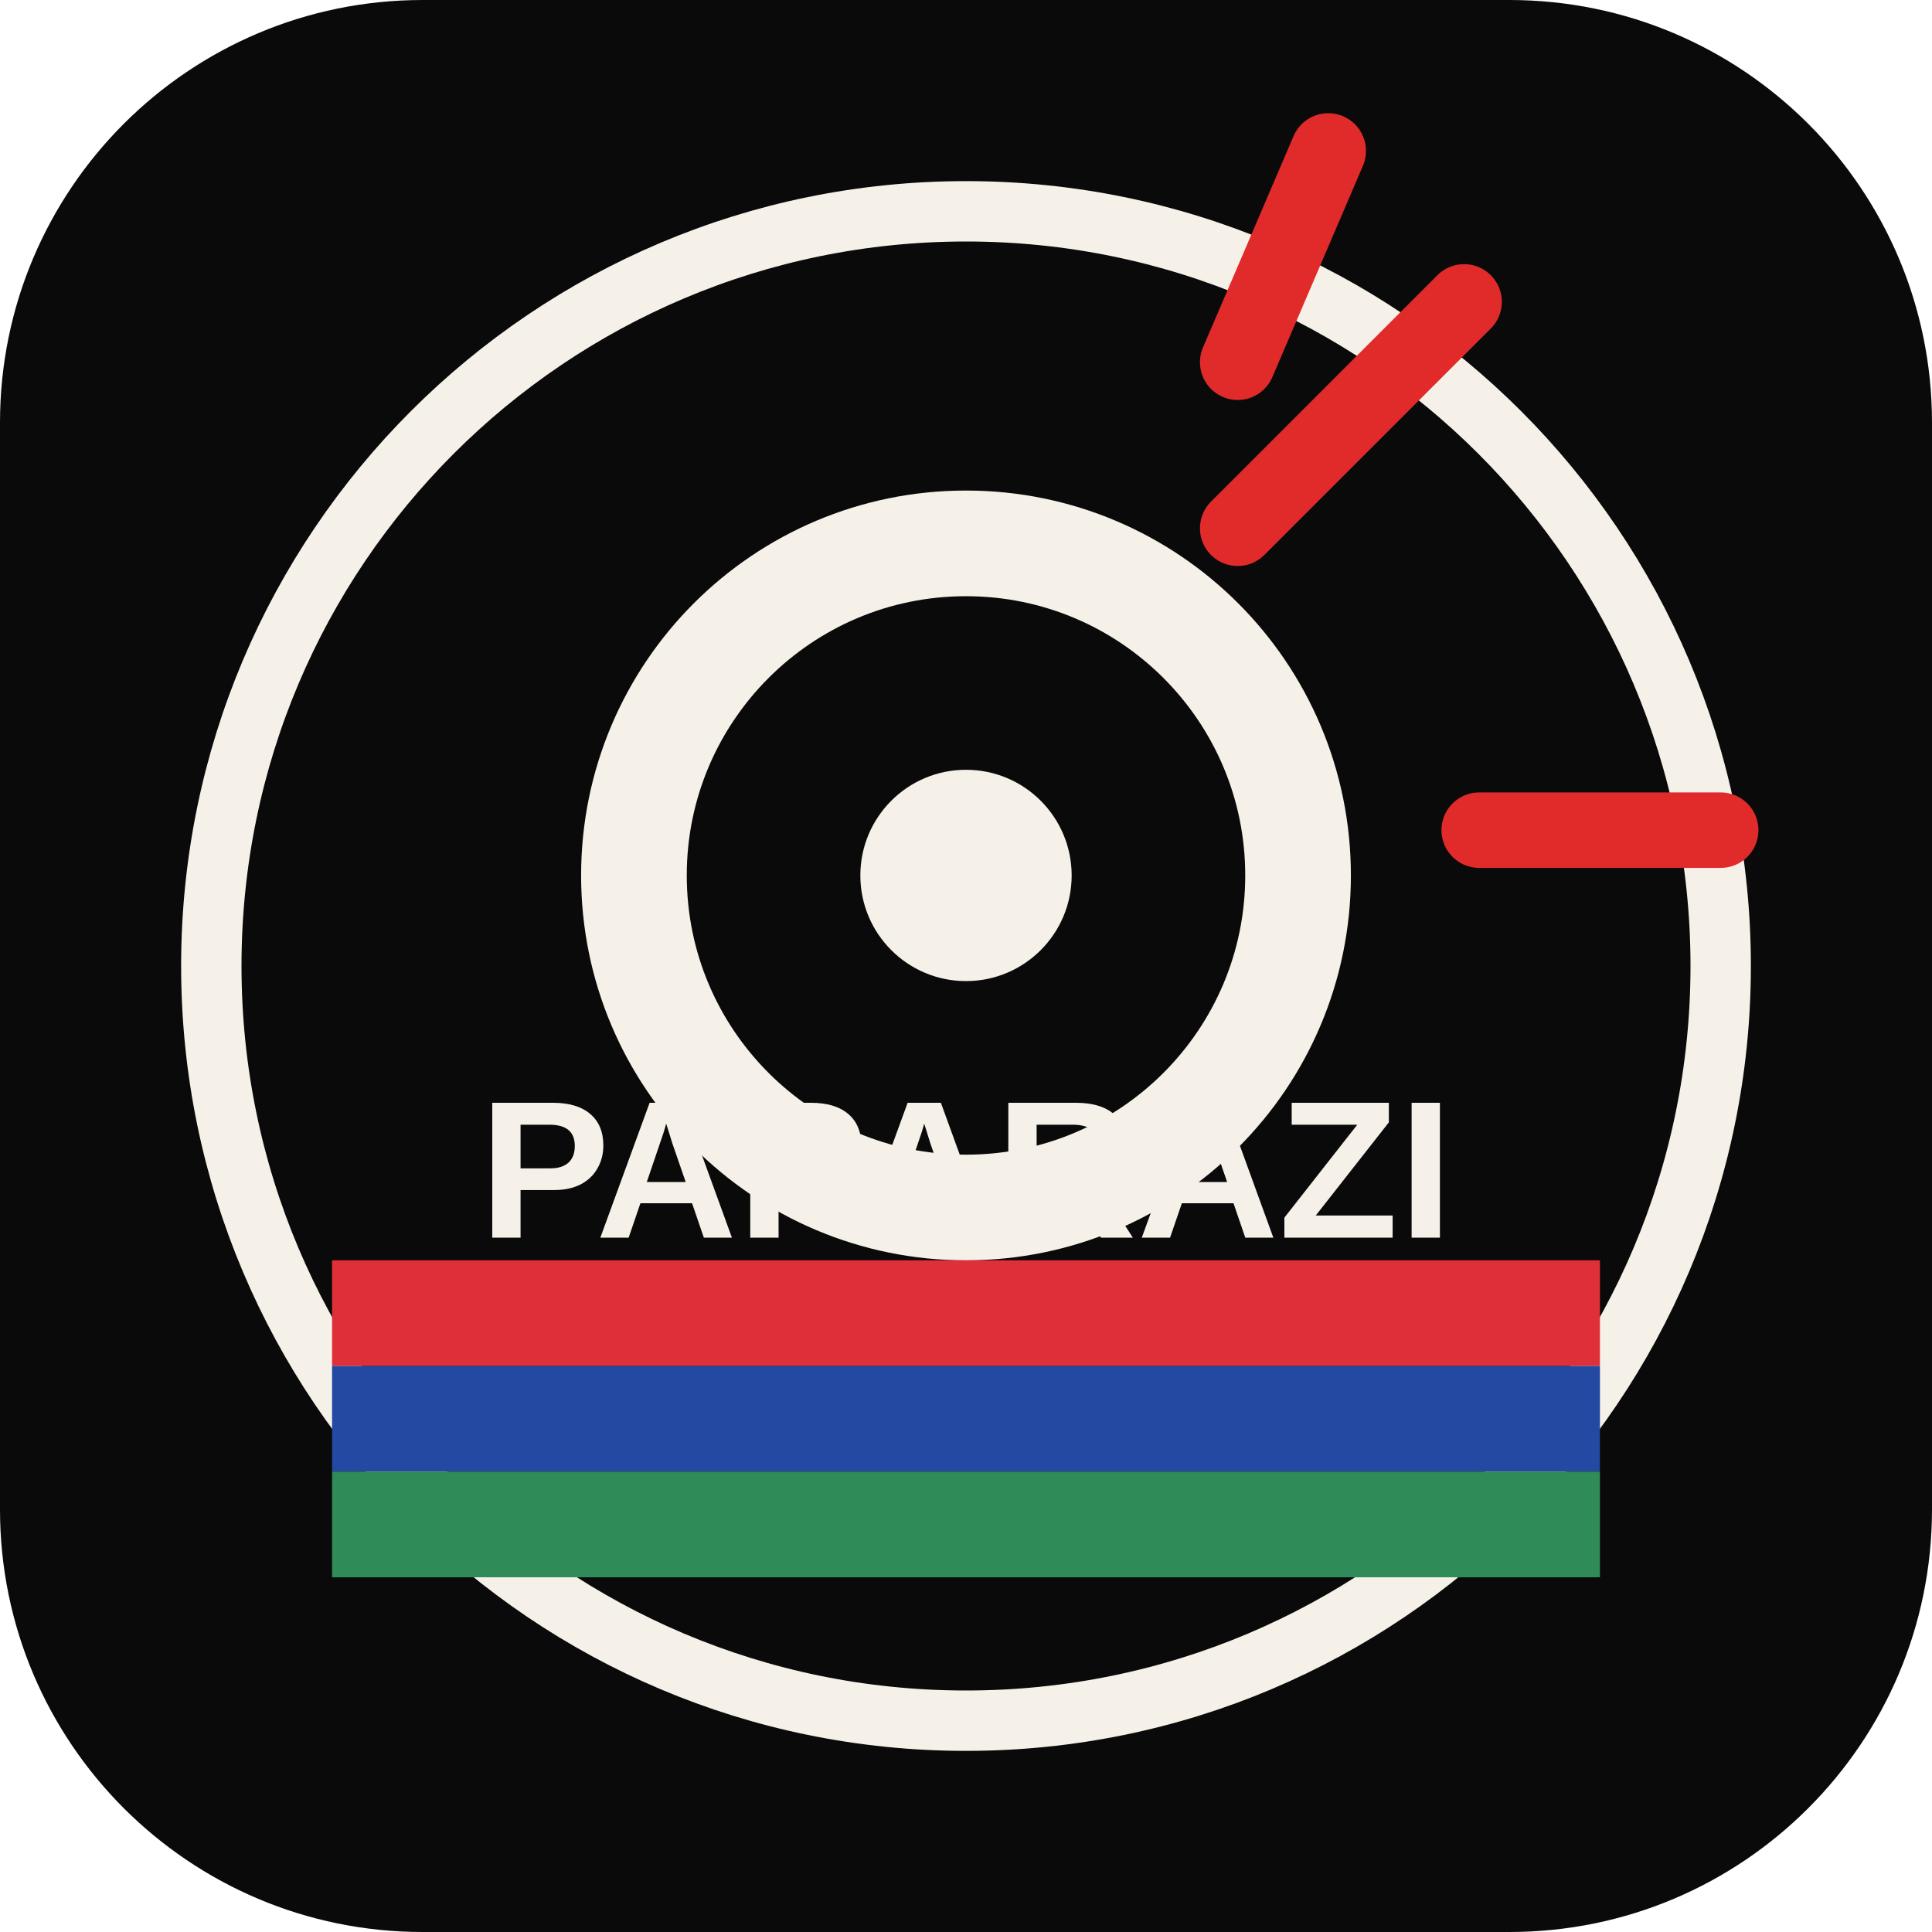
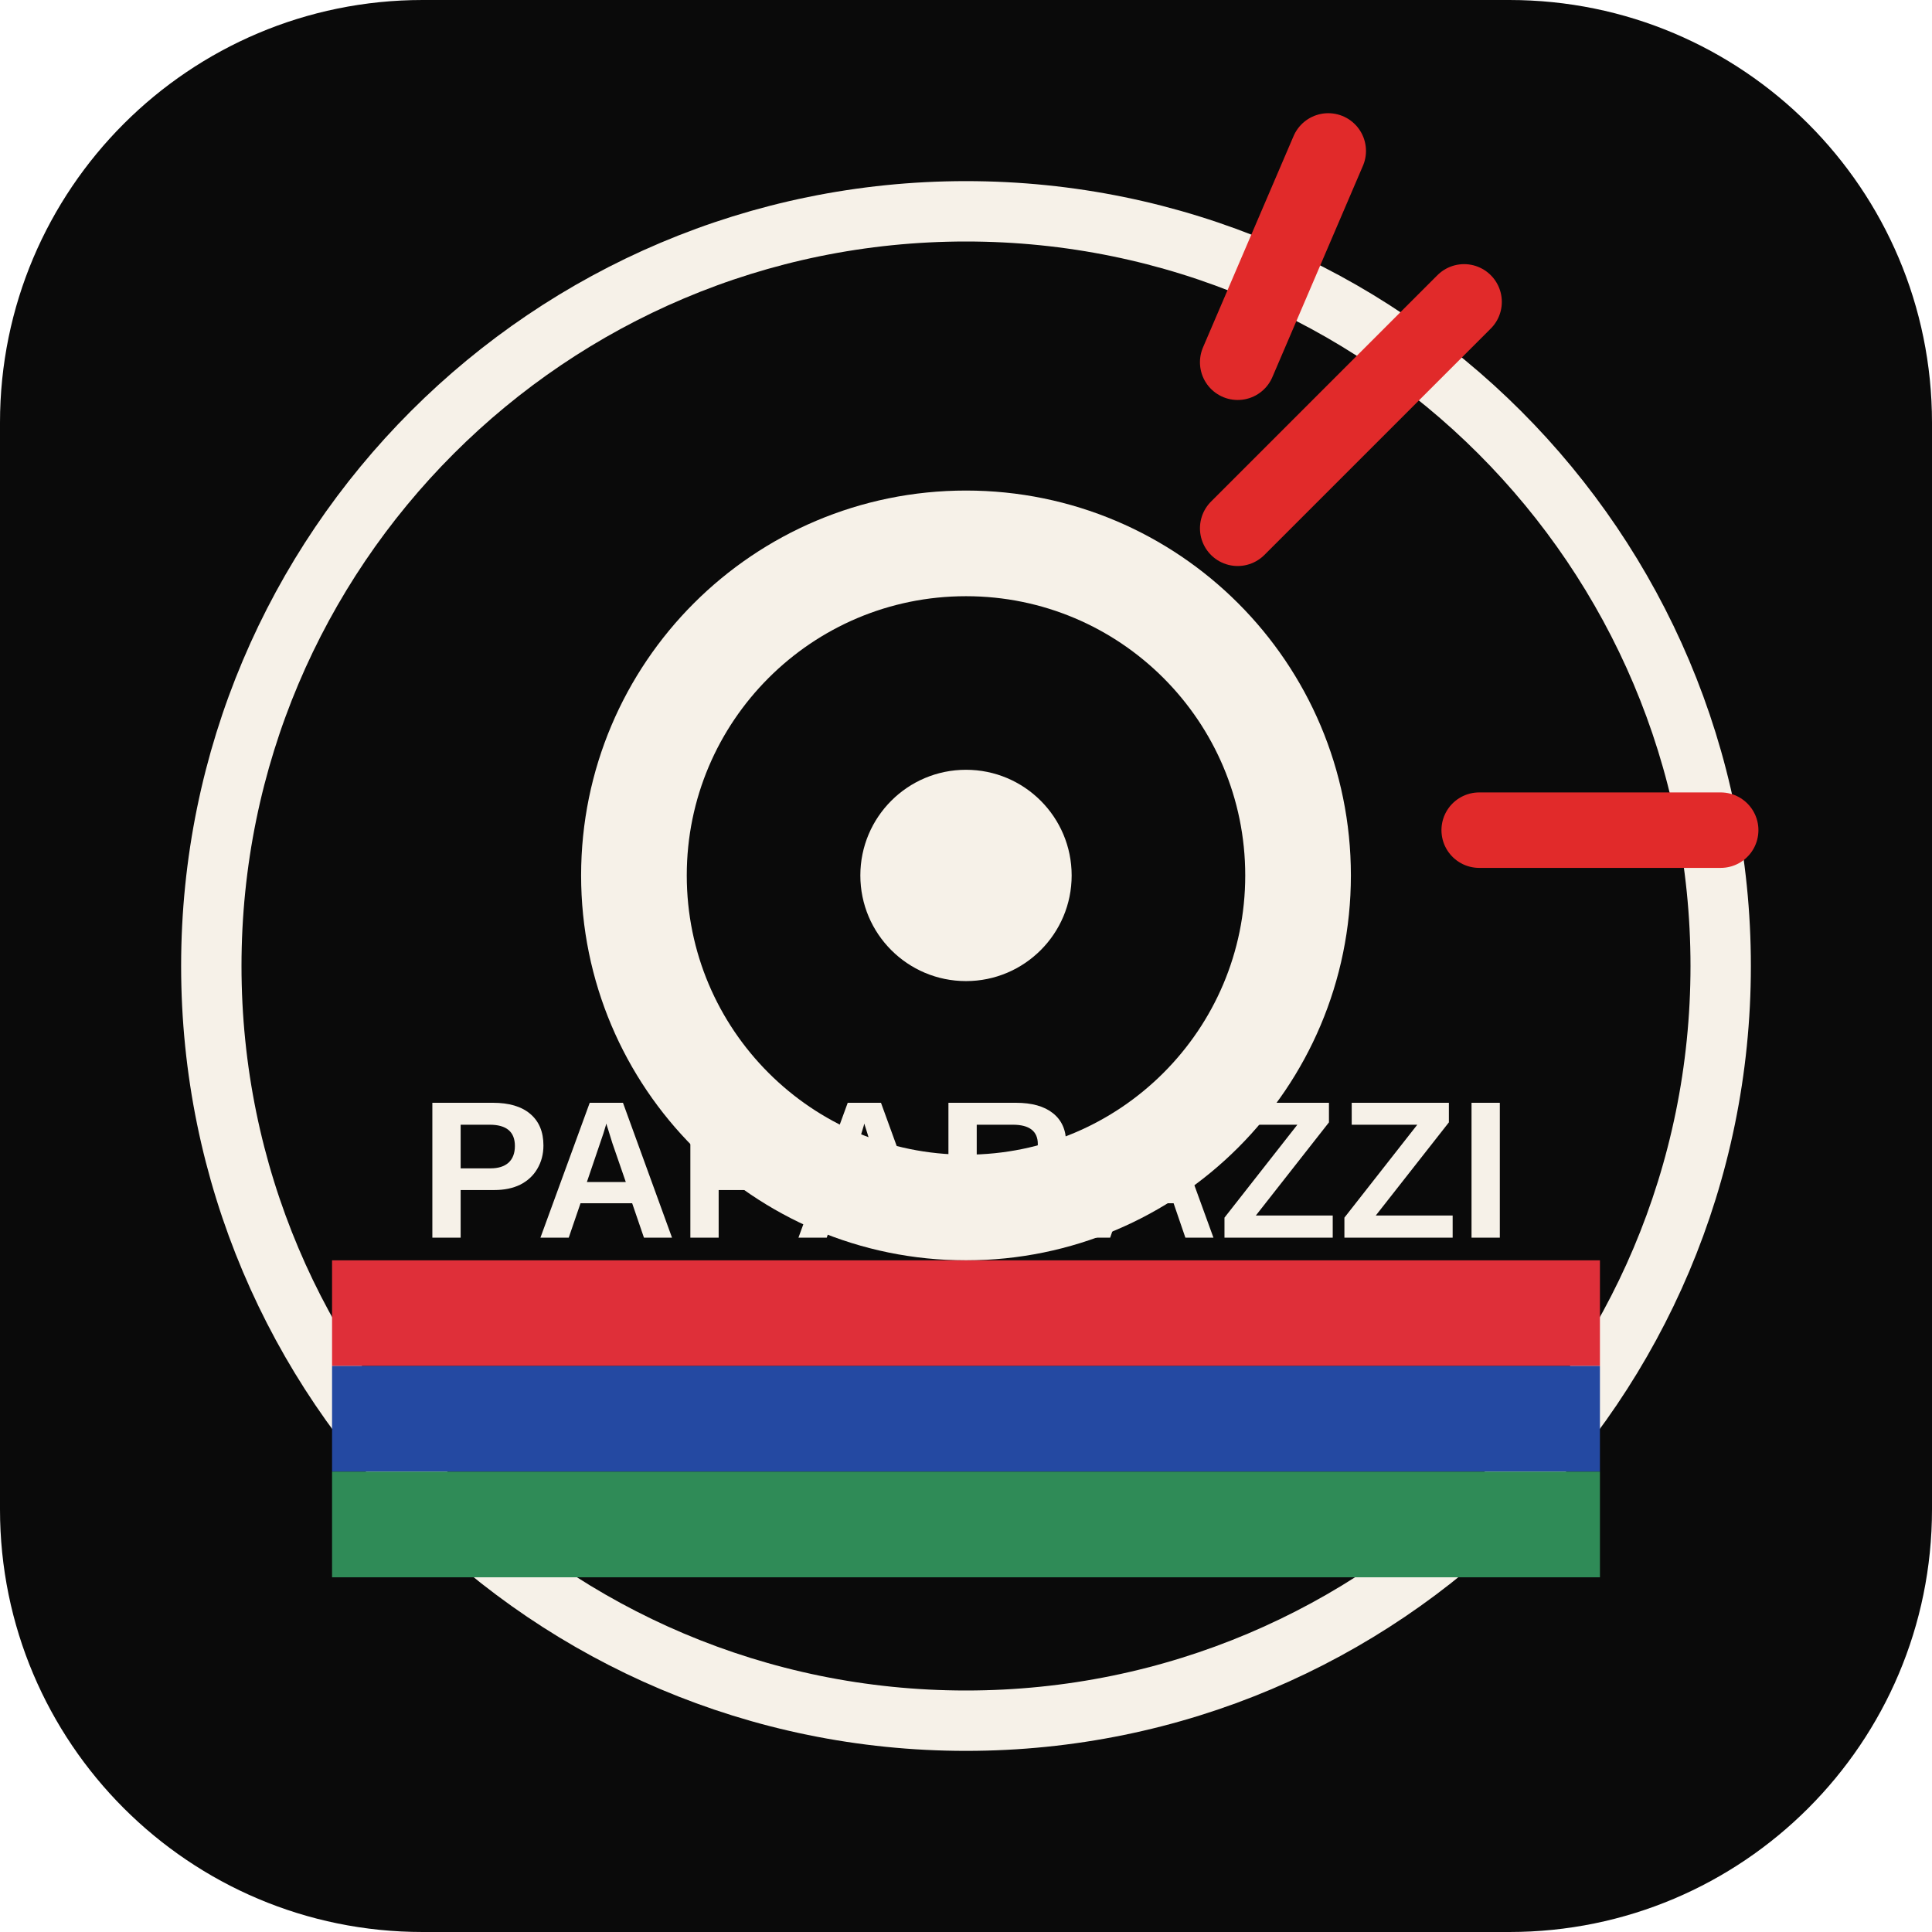
<svg xmlns="http://www.w3.org/2000/svg" viewBox="0 0 128 128">
  <rect width="128" height="128" rx="28" fill="#0a0a0a" />
  <circle cx="64" cy="64" r="50" fill="none" stroke="#f6f1e8" stroke-width="4" />
  <circle cx="64" cy="58" r="22" fill="none" stroke="#f6f1e8" stroke-width="7" />
  <circle cx="64" cy="58" r="7" fill="#f6f1e8" />
  <path d="M82 35 97 20M98 55h16M82 24l6-14" stroke="#e12a2a" stroke-width="5" stroke-linecap="round" />
  <path d="M22 87h84" stroke="#df2f39" stroke-width="7" />
  <path d="M22 94h84" stroke="#2449a2" stroke-width="7" />
  <path d="M22 101h84" stroke="#2f8b57" stroke-width="7" />
-   <text x="64" y="82" fill="#f6f1e8" text-anchor="middle" font-family="Arial,Helvetica,sans-serif" font-weight="900" font-size="13">PAPARAZI</text>
+   <text x="64" y="82" fill="#f6f1e8" text-anchor="middle" font-family="Arial,Helvetica,sans-serif" font-weight="900" font-size="13">PAPARAZZI</text>
</svg>
